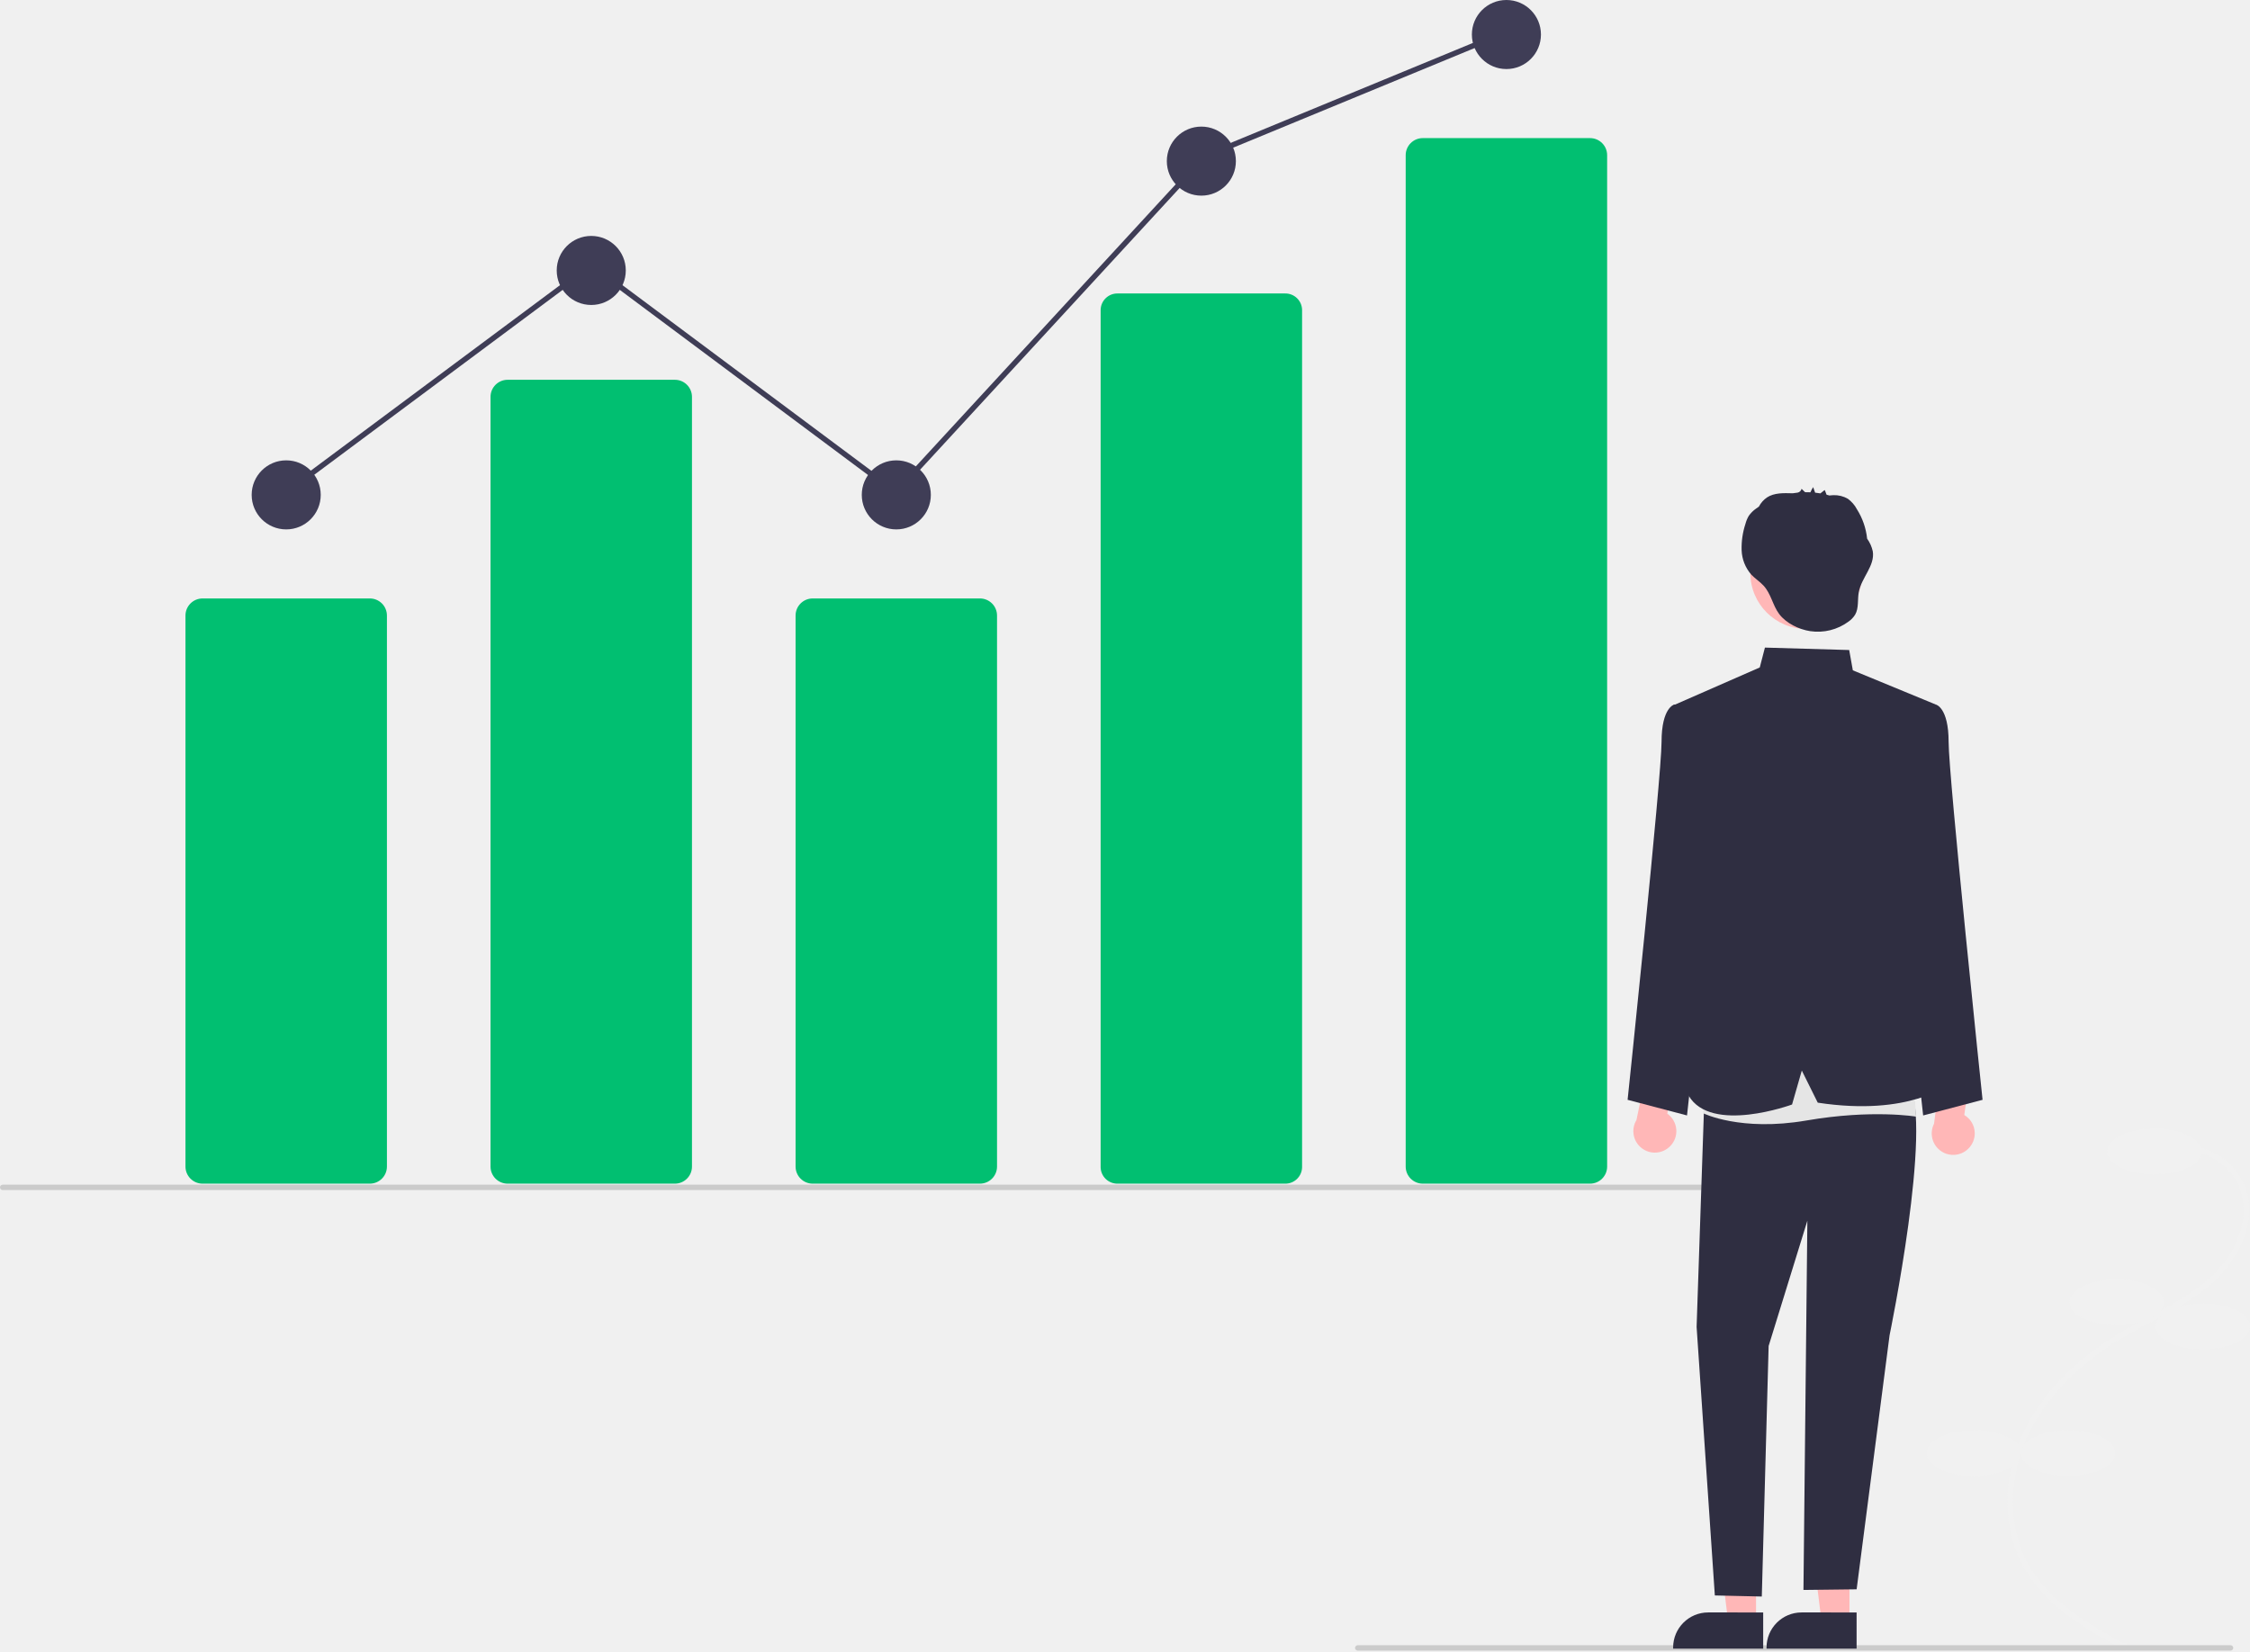
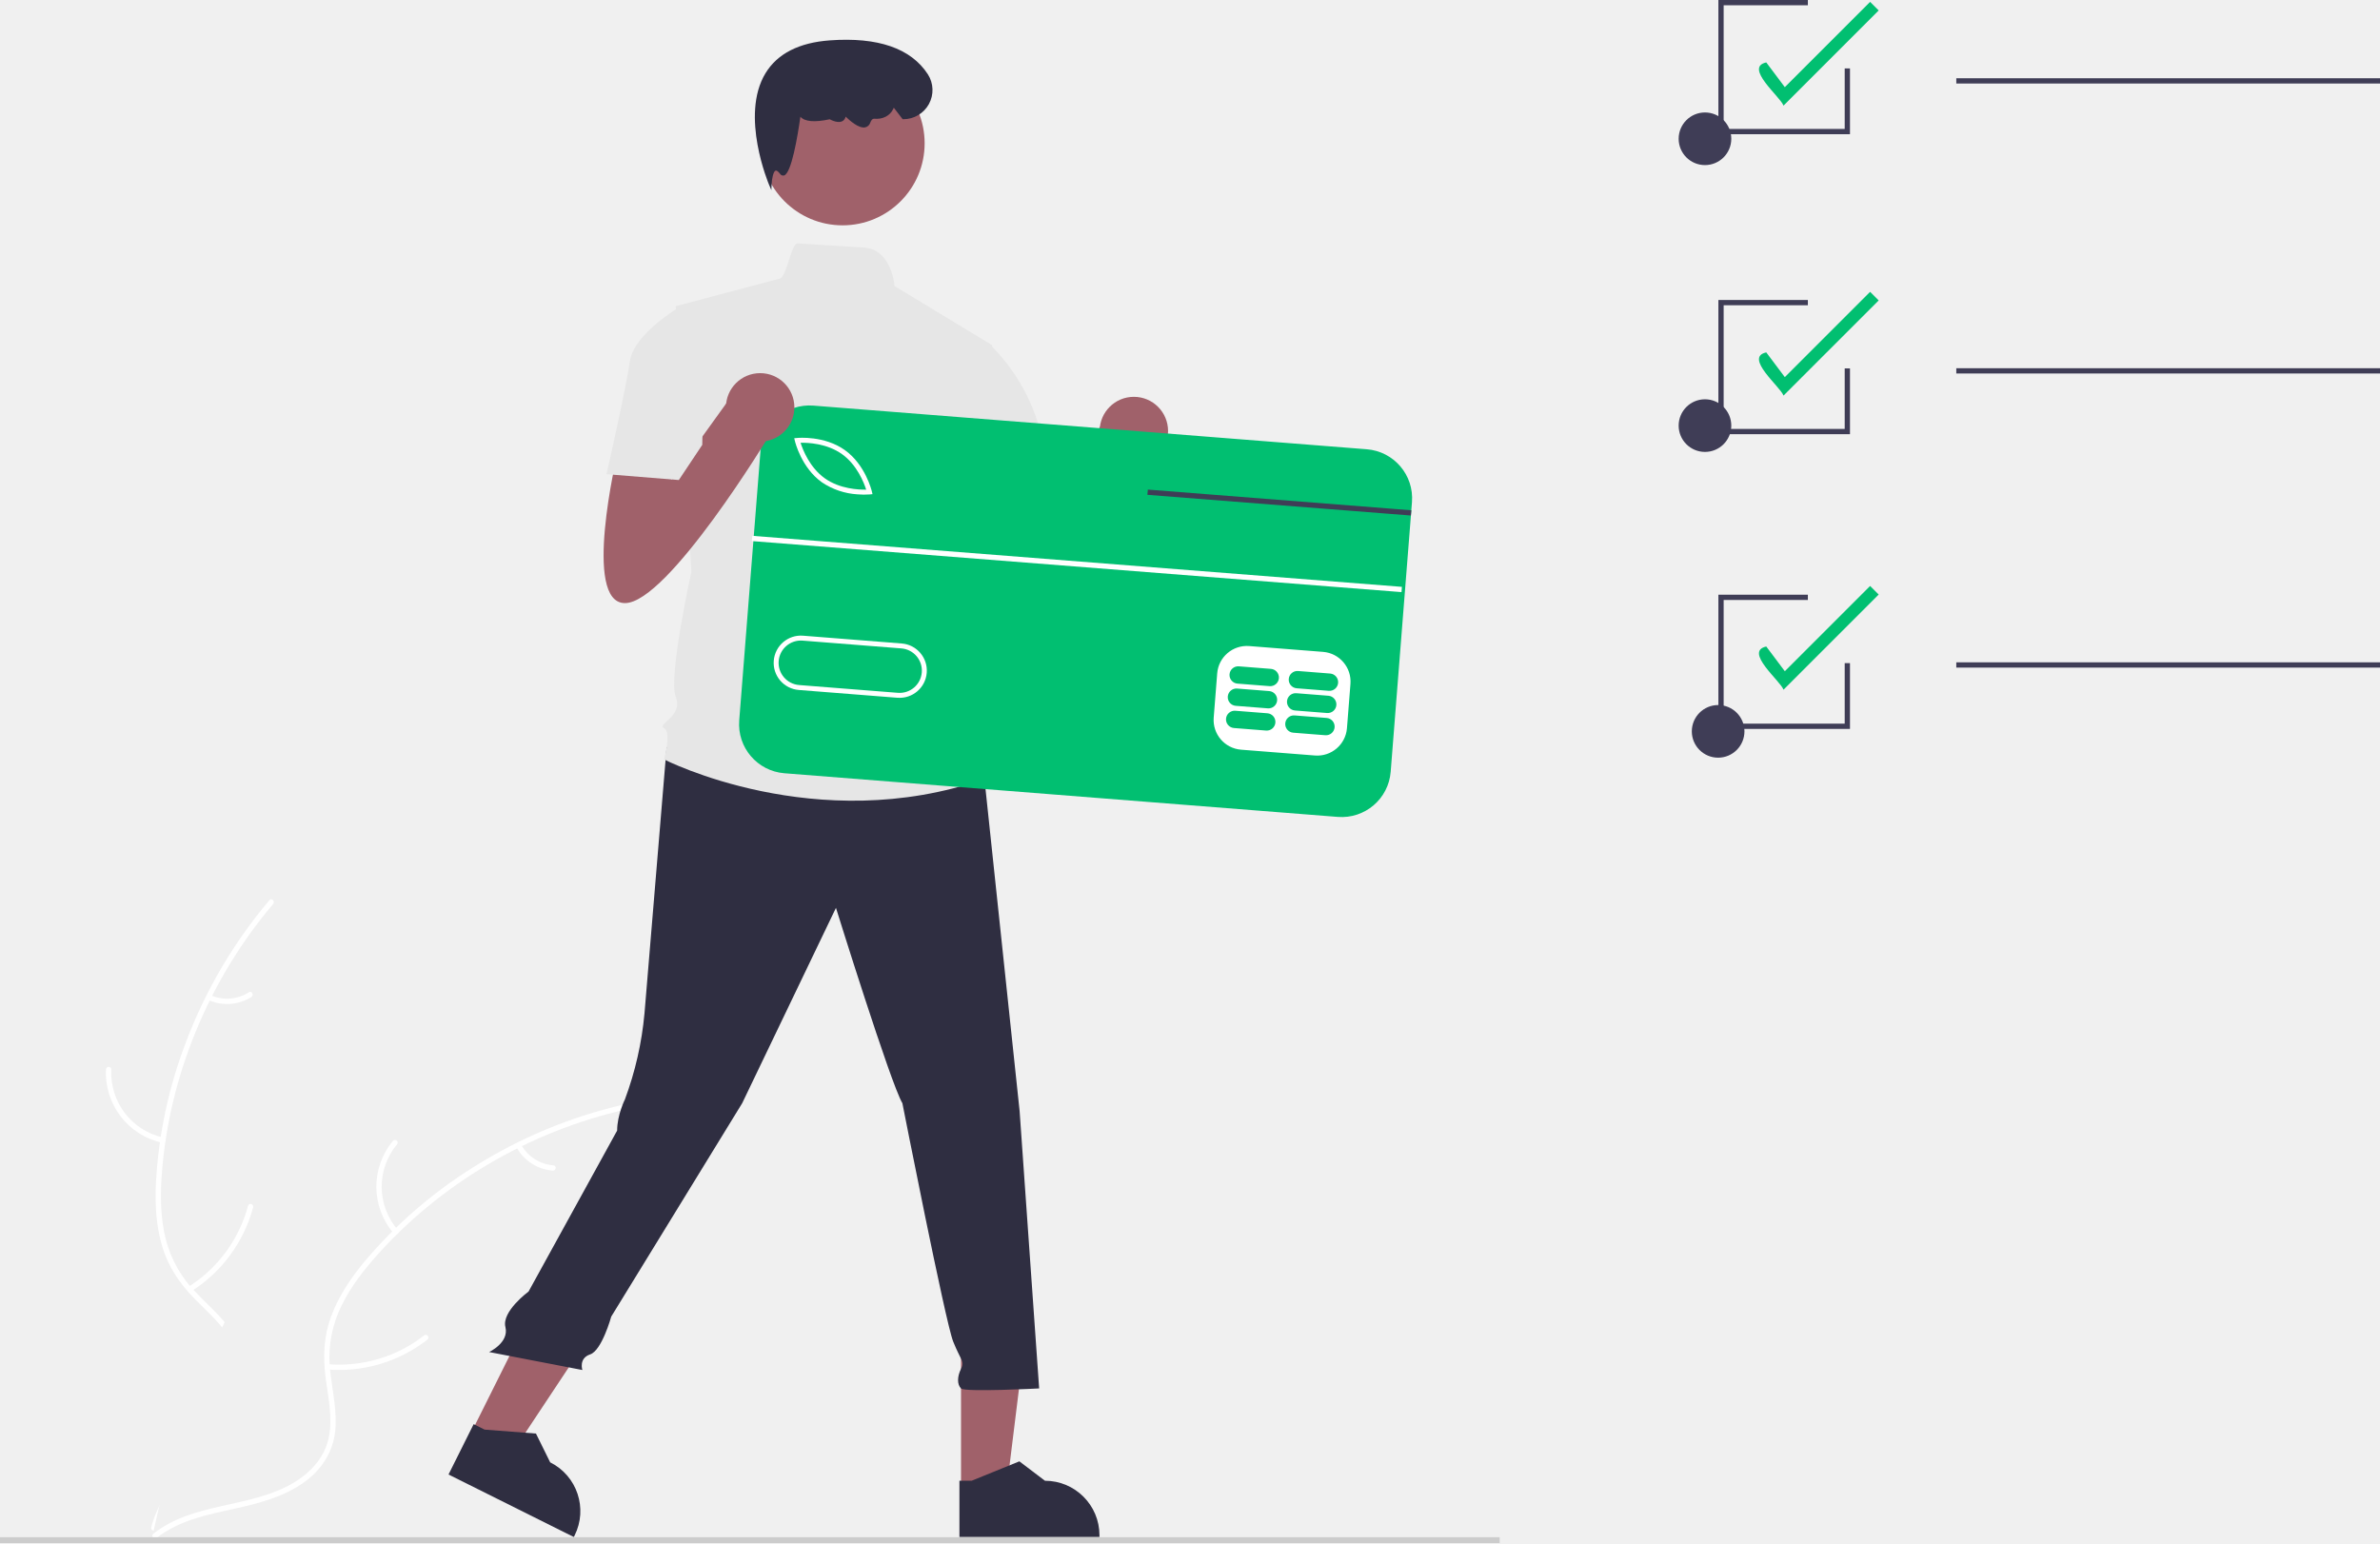
- <svg xmlns="http://www.w3.org/2000/svg" data-name="Layer 1" width="835.213" height="613.098" viewBox="0 0 835.213 613.098">
-   <path d="M970.8,754.84l.951-1.759c-12.753-6.897-28.626-15.481-36.916-29.567-8.172-13.886-8.356-32.743-.479-49.211,6.704-14.016,19.018-26.572,35.611-36.313,3.273-1.921,6.709-3.742,10.031-5.503,8.031-4.256,16.336-8.658,23.184-14.903,9.432-8.601,16.568-23.035,11.249-35.891a23.856,23.856,0,0,0-20.677-14.467l-.113,1.997a21.861,21.861,0,0,1,18.948,13.248c4.943,11.947-1.839,25.505-10.754,33.636-6.661,6.074-14.852,10.415-22.773,14.613-3.342,1.771-6.797,3.603-10.108,5.546-16.938,9.943-29.526,22.798-36.403,37.174-8.16,17.061-7.946,36.637.559,51.089C941.685,739.095,957.828,747.826,970.8,754.84Z" transform="translate(-181.3664 -141.7423)" fill="#f1f1f1" />
-   <ellipse cx="799.713" cy="427.525" rx="17.5" ry="8.5" fill="#f1f1f1" />
-   <ellipse cx="785.713" cy="483.525" rx="17.5" ry="8.5" fill="#f1f1f1" />
-   <ellipse cx="817.713" cy="492.525" rx="17.5" ry="8.5" fill="#f1f1f1" />
-   <ellipse cx="767.713" cy="539.525" rx="17.5" ry="8.5" fill="#f1f1f1" />
-   <ellipse cx="732.713" cy="539.525" rx="17.5" ry="8.5" fill="#f1f1f1" />
-   <path d="M318.653,581.226H256.558a6.349,6.349,0,0,1-6.342-6.342V370.286a6.349,6.349,0,0,1,6.342-6.342h62.095a6.349,6.349,0,0,1,6.342,6.342V574.884A6.349,6.349,0,0,1,318.653,581.226Z" transform="translate(-181.3664 -141.7423)" fill="#01bf71" />
-   <path d="M431.89,581.226H369.795a6.349,6.349,0,0,1-6.342-6.342V289.097a6.349,6.349,0,0,1,6.342-6.342h62.095a6.349,6.349,0,0,1,6.342,6.342V574.884A6.349,6.349,0,0,1,431.89,581.226Z" transform="translate(-181.3664 -141.7423)" fill="#01bf71" />
-   <path d="M545.128,581.226H483.033a6.349,6.349,0,0,1-6.342-6.342V370.286a6.349,6.349,0,0,1,6.342-6.342h62.095a6.349,6.349,0,0,1,6.342,6.342V574.884A6.349,6.349,0,0,1,545.128,581.226Z" transform="translate(-181.3664 -141.7423)" fill="#01bf71" />
-   <path d="M658.365,581.226H596.27a6.211,6.211,0,0,1-6.342-6.055V256.761a6.211,6.211,0,0,1,6.342-6.055h62.095a6.211,6.211,0,0,1,6.342,6.055V575.171A6.211,6.211,0,0,1,658.365,581.226Z" transform="translate(-181.3664 -141.7423)" fill="#01bf71" />
-   <path d="M771.603,581.226H709.508a6.349,6.349,0,0,1-6.342-6.342V199.362a6.349,6.349,0,0,1,6.342-6.342h62.095a6.349,6.349,0,0,1,6.342,6.342V574.884A6.349,6.349,0,0,1,771.603,581.226Z" transform="translate(-181.3664 -141.7423)" fill="#01bf71" />
-   <circle cx="106.239" cy="183.744" r="12.819" fill="#3f3d56" />
-   <circle cx="219.476" cy="100.418" r="12.819" fill="#3f3d56" />
-   <circle cx="332.714" cy="183.744" r="12.819" fill="#3f3d56" />
-   <circle cx="445.951" cy="59.824" r="12.819" fill="#3f3d56" />
-   <circle cx="559.189" cy="12.819" r="12.819" fill="#3f3d56" />
-   <path d="M844.366,583.607h-662a1,1,0,1,1,0-2h662a1,1,0,0,1,0,2Z" transform="translate(-181.3664 -141.7423)" fill="#cbcbcb" />
-   <path d="M1009.366,754.607h-324a1,1,0,0,1,0-2h324a1,1,0,0,1,0,2Z" transform="translate(-181.3664 -141.7423)" fill="#cbcbcb" />
-   <path d="M801.302,567.353a7.93,7.93,0,0,0-1.034-12.116l3.932-17.69-10.167-5.011-5.201,25.059a7.973,7.973,0,0,0,12.471,9.757Z" transform="translate(-181.3664 -141.7423)" fill="#ffb7b7" />
-   <path d="M912.485,567.741a7.93,7.93,0,0,0-1.969-11.999l2.551-17.941-10.524-4.21-3.247,25.386a7.973,7.973,0,0,0,13.189,8.763Z" transform="translate(-181.3664 -141.7423)" fill="#ffb7b7" />
-   <polygon points="651.862 602.078 641.494 602.077 636.562 562.087 651.864 562.088 651.862 602.078" fill="#ffb7b7" />
-   <path d="M835.873,753.87l-33.43-.001v-.423a13.013,13.013,0,0,1,13.012-13.012h.001l20.418.001Z" transform="translate(-181.3664 -141.7423)" fill="#2f2e41" />
-   <polygon points="686.535 602.078 676.167 602.077 671.235 562.087 686.537 562.088 686.535 602.078" fill="#ffb7b7" />
-   <path d="M870.546,753.87l-33.43-.001v-.423a13.013,13.013,0,0,1,13.012-13.012h.001l20.418.001Z" transform="translate(-181.3664 -141.7423)" fill="#2f2e41" />
-   <path d="M888.777,407.372l11.18-4.034s4.745,1.008,4.745,13.876,12.602,132.882,12.602,132.882l-22.054,5.807L882.784,442.04Z" transform="translate(-181.3664 -141.7423)" fill="#2f2e41" />
-   <path d="M814.07,407.372l-11.18-4.034s-4.745,1.008-4.745,13.876-12.602,132.882-12.602,132.882l22.054,5.807L820.063,442.04Z" transform="translate(-181.3664 -141.7423)" fill="#2f2e41" />
-   <path d="M814.214,544.249,811.158,634.401l6.766,99.724,17.432.403,2.537-93.025,14.377-46.512-1.45,137.092,19.739-.236,12.226-94.318s16.145-78.057,7.192-93.279l-41.232-13.711Z" transform="translate(-181.3664 -141.7423)" fill="#2f2e41" />
-   <path d="M814.55,533.386l-.995,21.687s13.911,6.923,38.364,2.706,40.706-1.437,40.706-1.437l-1.877-27.646Z" transform="translate(-181.3664 -141.7423)" fill="#e5e5e5" />
-   <path d="M802.446,403.658l32.154-14.09,1.918-7.38,31.28.906,1.352,7.539,30.808,12.704L886.383,450.535l1.392,33.202,16.926,60.512s-14.277,12.125-48.577,6.908L850.206,539.232l-3.62,12.612s-30.077,11.064-38.413-3.339L814.214,444.459Z" transform="translate(-181.3664 -141.7423)" fill="#2f2e41" />
-   <circle cx="670.507" cy="212.744" r="20.771" fill="#ffb7b7" />
-   <path d="M876.553,346.437a12.65,12.65,0,0,0-2.099-4.69,25.34,25.34,0,0,0-3.783-10.913,11.45,11.45,0,0,0-3.389-3.912,10.004,10.004,0,0,0-5.332-1.329c-.339-.006-.947.097-1.496.122-.351-.109-.705-.206-1.06-.297-.207-.461-.618-1.804-.732-1.713l-1.547,1.229c-.654-.114-1.312-.202-1.972-.272q-.36-1.028-.721-2.056a14.089,14.089,0,0,0-1.022,1.921q-.985-.048-1.972-.034l-1.315-1.263a1.855,1.855,0,0,1-1.451,1.421c-.605.062-1.208.143-1.808.24-.049-0-.098,0-.146-.001-3.239-.081-6.723-.226-9.431,1.552a9.293,9.293,0,0,0-3.002,3.408c-.332.225-.664.449-.986.688a10.78,10.78,0,0,0-2.778,2.754,11.677,11.677,0,0,0-1.229,2.978,28.551,28.551,0,0,0-1.415,9.754,14.476,14.476,0,0,0,3.558,9.034c1.389,1.492,3.155,2.594,4.545,4.085,2.864,3.069,3.401,7.35,5.85,10.597,2.591,3.435,7.319,5.695,11.472,6.343a19.163,19.163,0,0,0,14.275-3.56,8.832,8.832,0,0,0,2.431-2.548c1.441-2.493.83-5.627,1.366-8.456C872.367,356.214,877.428,351.763,876.553,346.437Z" transform="translate(-181.3664 -141.7423)" fill="#2f2e41" />
-   <polygon points="105.555 184.546 104.361 182.942 219.477 97.239 332.348 181.429 446.764 57.205 446.969 57.121 558.009 11.292 558.772 13.141 447.936 58.885 332.597 184.11 219.476 99.733 105.555 184.546" fill="#3f3d56" />
+ <svg xmlns="http://www.w3.org/2000/svg" data-name="Layer 1" width="904.362" height="586.406" viewBox="0 0 904.362 586.406">
+   <path d="M176.481,606.861c4.482-45.747,31.57-91.412,74.671-107.385a211.783,211.783,0,0,0,3.8,145.354c7.154,17.901,16.974,37.067,11.164,55.449-3.615,11.437-12.957,20.359-23.51,26.061-10.554,5.702-22.356,8.596-34.01,11.434l-2.257,1.968C186.637,698.212,172,652.608,176.481,606.861Z" transform="translate(-147.8192 -156.7972)" fill="#f0f0f0" />
+   <path d="M251.607,500.327c-24.335,28.724-39.652,65.407-42.33,103.015-.579,8.131-.459,16.429,1.523,24.376a44.709,44.709,0,0,0,11.656,20.44c5.154,5.374,11.048,10.274,14.805,16.808,3.961,6.886,4.313,14.819,1.919,22.306-2.928,9.16-8.974,16.722-15.142,23.912-6.849,7.983-14.09,16.165-16.818,26.582-.331,1.262-2.27.675-1.94-.585,4.747-18.124,21.942-28.797,29.847-45.215,3.689-7.661,5.091-16.481,1.24-24.366-3.367-6.895-9.441-11.954-14.706-17.35-5.529-5.666-9.818-11.929-12.142-19.561-2.378-7.807-2.823-16.118-2.454-24.228a175.619,175.619,0,0,1,11.431-53.685,184.227,184.227,0,0,1,31.732-53.932c.841-.992,2.215.498,1.38,1.484Z" transform="translate(-147.8192 -156.7972)" fill="#fff" />
+   <path d="M209.502,591.072a27.158,27.158,0,0,1-21.407-27.901,1.014,1.014,0,0,1,2.026.048,25.148,25.148,0,0,0,19.966,25.913c1.276.268.684,2.206-.585,1.94Z" transform="translate(-147.8192 -156.7972)" fill="#fff" />
+   <path d="M219.483,645.778a52.346,52.346,0,0,0,22.582-30.746c.335-1.261,2.274-.675,1.94.585a54.447,54.447,0,0,1-23.563,31.946c-1.106.695-2.058-1.093-.958-1.785Z" transform="translate(-147.8192 -156.7972)" fill="#fff" />
+   <path d="M227.849,534.99a15.373,15.373,0,0,0,14.544-1.119c1.096-.709,2.047,1.081.958,1.785a17.227,17.227,0,0,1-16.087,1.274,1.047,1.047,0,0,1-.677-1.262,1.018,1.018,0,0,1,1.262-.677Z" transform="translate(-147.8192 -156.7972)" fill="#fff" />
+   <path d="M385.833,577.466c-.672.462-1.344.924-2.016,1.404a202.453,202.453,0,0,0-25.35,20.878c-.618.581-1.235,1.178-1.835,1.775a213.431,213.431,0,0,0-44.683,64.638,207.267,207.267,0,0,0-10.584,29.66c-3.826,14.005-6.859,29.495-14.853,41.077a35.558,35.558,0,0,1-2.68,3.491L208.915,742.342c-.172-.081-.345-.145-.519-.226l-2.988.215c.106-.533.228-1.083.335-1.616.06-.309.138-.619.198-.929.046-.206.092-.413.121-.602.015-.069.031-.138.046-.189.029-.189.077-.361.106-.533q1.008-4.619,2.085-9.239c-0-.017-0-.017.016-.035,5.529-23.457,13.065-46.658,23.884-67.978.326-.641.65-1.3,1.01-1.942A197.78,197.78,0,0,1,250.266,631.867a174.848,174.848,0,0,1,11.293-13.618,145.397,145.397,0,0,1,35.662-28.193c26.5-14.887,57.465-21.134,86.407-13.216C384.368,577.042,385.092,577.245,385.833,577.466Z" transform="translate(-147.8192 -156.7972)" fill="#f0f0f0" />
+   <path d="M385.689,578.421c-36.724,8.283-71.04,28.351-95.82,56.766-5.357,6.143-10.258,12.841-13.461,20.38a44.709,44.709,0,0,0-2.999,23.338c.879,7.394,2.635,14.855,1.702,22.334-.984,7.883-5.478,14.429-11.897,18.966-7.853,5.551-17.233,7.949-26.487,9.976-10.275,2.25-20.983,4.424-29.433,11.099-1.024.809-2.219-.827-1.197-1.635,14.702-11.613,34.857-9.782,51.054-18.132,7.558-3.896,13.987-10.094,15.66-18.708,1.463-7.533-.341-15.229-1.296-22.707-1.003-7.853-.657-15.436,2.083-22.929,2.802-7.665,7.45-14.569,12.627-20.822a175.619,175.619,0,0,1,41.449-35.983A184.227,184.227,0,0,1,385.481,576.405c1.269-.286,1.468,1.731.208,2.015Z" transform="translate(-147.8192 -156.7972)" fill="#fff" />
+   <path d="M297.436,625.526a27.158,27.158,0,0,1-.294-35.166c.839-.998,2.429.259,1.588,1.258a25.148,25.148,0,0,0,.341,32.711c.857.982-.783,2.173-1.635,1.197Z" transform="translate(-147.8192 -156.7972)" fill="#fff" />
+   <path d="M272.469,675.215a52.346,52.346,0,0,0,36.542-10.953c1.027-.805,2.222.831,1.197,1.635a54.447,54.447,0,0,1-38.048,11.321c-1.301-.11-.985-2.112.31-2.002Z" transform="translate(-147.8192 -156.7972)" fill="#fff" />
+   <path d="M345.851,591.793a15.373,15.373,0,0,0,12.286,7.863c1.302.094.984,2.095-.31,2.002a17.227,17.227,0,0,1-13.611-8.669,1.047,1.047,0,0,1,.219-1.416,1.018,1.018,0,0,1,1.416.219Z" transform="translate(-147.8192 -156.7972)" fill="#fff" />
+   <path d="M825.522,196.935c-1.119-3.303-15.145-14.53-6.55-16.417l7.049,9.399,32.407-32.406,3.259,3.259Z" transform="translate(-147.8192 -156.7972)" fill="#01bf71" />
+   <path d="M825.522,307.129c-1.119-3.303-15.145-14.53-6.55-16.417l7.049,9.399,32.407-32.406,3.259,3.259Z" transform="translate(-147.8192 -156.7972)" fill="#01bf71" />
+   <path d="M825.522,418.897c-1.119-3.303-15.145-14.53-6.55-16.417l7.049,9.399,32.407-32.406,3.259,3.259Z" transform="translate(-147.8192 -156.7972)" fill="#01bf71" />
+   <circle cx="647.862" cy="161.738" r="10" fill="#3f3d56" />
+   <circle cx="647.862" cy="52.738" r="10" fill="#3f3d56" />
+   <rect x="743.362" y="29.738" width="161" height="2" fill="#3f3d56" />
+   <circle cx="652.862" cy="277.932" r="10" fill="#3f3d56" />
+   <rect x="743.362" y="139.932" width="161" height="2" fill="#3f3d56" />
+   <rect x="743.362" y="251.7" width="161" height="2" fill="#3f3d56" />
+   <polygon points="702.96 277 652.96 277 652.96 226 686.96 226 686.96 228 654.96 228 654.96 275 700.96 275 700.96 252 702.96 252 702.96 277" fill="#3f3d56" />
+   <polygon points="702.96 165 652.96 165 652.96 114 686.96 114 686.96 116 654.96 116 654.96 163 700.96 163 700.96 140 702.96 140 702.96 165" fill="#3f3d56" />
+   <polygon points="702.96 51 652.96 51 652.96 0 686.96 0 686.96 2 654.96 2 654.96 49 700.96 49 700.96 26 702.96 26 702.96 51" fill="#3f3d56" />
+   <path d="M524.324,338.569s-13.363,56.421,2.97,56.421S582.23,331.145,582.23,331.145L568.867,314.813l-23.985,33.3-1.256-16.967Z" transform="translate(-147.8192 -156.7972)" fill="#a0616a" />
+   <circle cx="430.85" cy="163.801" r="13" fill="#a0616a" />
+   <polygon points="365.175 566.048 382.478 566.047 390.711 499.301 365.171 499.302 365.175 566.048" fill="#a0616a" />
+   <path d="M512.384,740.897l53.213-.002v-.673a20.713,20.713,0,0,0-20.712-20.712H544.884l-9.72-7.374-18.135,7.375-4.645 0Z" transform="translate(-147.8192 -156.7972)" fill="#2f2e41" />
+   <polygon points="179.038 544.459 194.521 552.185 231.693 496.14 208.841 484.736 179.038 544.459" fill="#a0616a" />
+   <path d="M318.25,717.136l47.613,23.761.301-.602a20.713,20.713,0,0,0-9.283-27.781l-.001-.001-5.404-10.939-19.52-1.5-4.156-2.074Z" transform="translate(-147.8192 -156.7972)" fill="#2f2e41" />
+   <rect y="584.165" width="569.85" height="2.241" fill="#ccc" />
+   <path d="M401.117,440.925s-6.915,83.148-8.4,100.966a126.71,126.71,0,0,1-7.424,32.665s-2.97,5.939-2.97,11.878l-33.655,61.164s-10.284,7.559-8.8,13.498-6.2,9.502-6.2,9.502l35.442,6.831s-1.485-4.454,2.97-5.939,8-14.363,8-14.363l49.756-81.086L465.471,501.802s20.787,66.815,25.241,74.238c0,0,16.332,83.147,19.302,90.571s4.454,7.424,2.97,10.393-1.485,5.939,0,7.424,29.695,0,29.695,0l-7.424-105.419L521.892,452.805l-68.299-20.787Z" transform="translate(-147.8192 -156.7972)" fill="#2f2e41" />
+   <circle cx="320.167" cy="54.452" r="31.18" fill="#a0616a" />
+   <path d="M524.862,287.995l-37.118-22.489s-1.029-13.965-11.605-14.622c-5.31-.33-13.277-.834-25.235-1.605-2.527-.163-4.232,13.662-7.128,13.475l-39.181,10.393,5.939,100.964s-8.909,40.089-5.939,47.513-7.424,10.393-4.454,11.878,0,11.878,0,11.878,57.906,29.695,121.751,7.424l-5.939-19.302a15.58,15.58,0,0,0-2.97-14.848s5.939-8.909-1.485-16.332c0,0,2.97-13.363-4.454-19.302l-1.485-20.787,4.454-10.393Z" transform="translate(-147.8192 -156.7972)" fill="#e6e6e6" />
+   <path d="M440.93,229.061l-.872-2.024c-.112-.262-11.139-26.329-1.365-42.408,4.524-7.444,12.751-11.646,24.452-12.49,18.307-1.324,30.837,3.019,37.251,12.898a11.075,11.075,0,0,1-9.335,17.061h-.246l-3.364-4.368-.196.425c-1.218,2.635-4.015,4.077-7.291,3.761-.557-.04-1.051.441-1.447,1.47a2.615,2.615,0,0,1-1.958,1.814c-2.42.471-5.871-2.578-7.415-4.097a2.478,2.478,0,0,1-1.155,1.701c-1.627.939-4.16-.288-4.887-.678-5.792,1.23-9.541.901-11.146-.977-1.089,7.704-3.426,21.57-6.228,22.338a1.401,1.401,0,0,1-1.529-.668c-.675-.876-1.278-1.312-1.654-1.19-.912.29-1.45,3.292-1.527,5.229Z" transform="translate(-147.8192 -156.7972)" fill="#2f2e41" />
+   <path d="M508.529,289.48l14.811-2.406a72.314,72.314,0,0,1,20.823,38.041c4.454,23.756,5.939,28.211,5.939,28.211l-35.634,8.909-19.302-37.119Z" transform="translate(-147.8192 -156.7972)" fill="#e6e6e6" />
+   <rect x="496.825" y="270.454" width="116.395" height="234.311" transform="translate(-22.85274 753.6348) rotate(-85.48966)" fill="#fff" />
+   <path d="M467.762,329.37c-5.716-4.082-12.974-4.377-15.746-4.319.846,2.64,3.474,9.412,9.191,13.496,5.73,4.092,12.979,4.379,15.747,4.321C476.108,340.229,473.479,333.455,467.762,329.37Z" transform="translate(-147.8192 -156.7972)" fill="#01bf71" />
+   <path d="M490.313,403.204l-37.507-2.959a8.465,8.465,0,1,0-1.331,16.878h0l37.507,2.959a8.465,8.465,0,0,0,1.331-16.878Z" transform="translate(-147.8192 -156.7972)" fill="#01bf71" />
+   <path d="M667.183,327.527l-210.29-16.59a18.683,18.683,0,0,0-20.092,17.159L428.714,430.547a18.693,18.693,0,0,0,17.162,20.101l210.29,16.59a18.683,18.683,0,0,0,20.092-17.159l7.686-97.375.155-1.989.245-3.096A18.683,18.683,0,0,0,667.183,327.527Zm-6.21,89.138-1.332,16.879a11.315,11.315,0,0,1-12.142,10.361l-28.133-2.217A11.315,11.315,0,0,1,609.005,429.546l1.333-16.879A11.319,11.319,0,0,1,622.479,402.307l28.124,2.219A11.329,11.329,0,0,1,660.973,416.665ZM441.84,407.864a10.346,10.346,0,0,1,11.114-9.491l37.506,2.961a10.342,10.342,0,1,1-1.609,20.622l-.019.005-37.506-2.961A10.334,10.334,0,0,1,441.84,407.864Zm8.029-83.482-.256-1.049,1.079-.099c.422-.045,10.399-.941,18.165,4.607,7.766,5.548,10.148,15.281,10.251,15.688l.247,1.052-1.076.109a28.423,28.423,0,0,1-4.589-.03,27.137,27.137,0,0,1-13.578-4.586C452.344,334.525,449.963,324.792,449.869,324.382Z" transform="translate(-147.8192 -156.7972)" fill="#01bf71" />
+   <path d="M629.423,427.859l-12.19-.962a3.292,3.292,0,0,0-.518,6.564l12.19.962a3.292,3.292,0,0,0,.518-6.564Z" transform="translate(-147.8192 -156.7972)" fill="#01bf71" />
+   <path d="M651.927,429.634l-12.19-.962a3.292,3.292,0,0,0-.518,6.564l12.19.962a3.292,3.292,0,0,0,.518-6.564Z" transform="translate(-147.8192 -156.7972)" fill="#01bf71" />
+   <path d="M630.088,419.42l-12.19-.962a3.292,3.292,0,0,0-.518,6.564l12.19.962a3.292,3.292,0,0,0,.518-6.564Z" transform="translate(-147.8192 -156.7972)" fill="#01bf71" />
+   <path d="M652.592,421.195l-12.19-.962a3.292,3.292,0,0,0-.518,6.564l12.19.962a3.292,3.292,0,0,0,.518-6.564Z" transform="translate(-147.8192 -156.7972)" fill="#01bf71" />
+   <path d="M630.754,410.981l-12.19-.962a3.292,3.292,0,0,0-.518,6.564l12.19.962a3.292,3.292,0,0,0,.518-6.564Z" transform="translate(-147.8192 -156.7972)" fill="#01bf71" />
+   <path d="M653.258,412.756l-12.19-.962a3.292,3.292,0,0,0-.518,6.564l12.19.962a3.292,3.292,0,0,0,.518-6.564Z" transform="translate(-147.8192 -156.7972)" fill="#01bf71" />
+   <rect x="556.023" y="247.309" width="2.001" height="247.613" transform="translate(-4.39383 740.5675) rotate(-85.50837)" fill="#fff" />
+   <polygon points="536.278 193.917 536.123 195.907 527.532 195.233 435.999 188.043 436.164 186.051 527.687 193.243 536.278 193.917" fill="#3f3d56" />
+   <path d="M382.324,329.569s-13.363,56.421,2.97,56.421S440.23,322.145,440.23,322.145L426.867,305.813l-23.985,33.3-1.256-16.967Z" transform="translate(-147.8192 -156.7972)" fill="#a0616a" />
+   <circle cx="288.85" cy="154.801" r="13" fill="#a0616a" />
+   <path d="M415.412,282.056l-8.909-8.909s-17.817,10.393-19.302,20.787-8.909,43.058-8.909,43.058l27.468,2.227,8.909-13.363Z" transform="translate(-147.8192 -156.7972)" fill="#e6e6e6" />
</svg>
